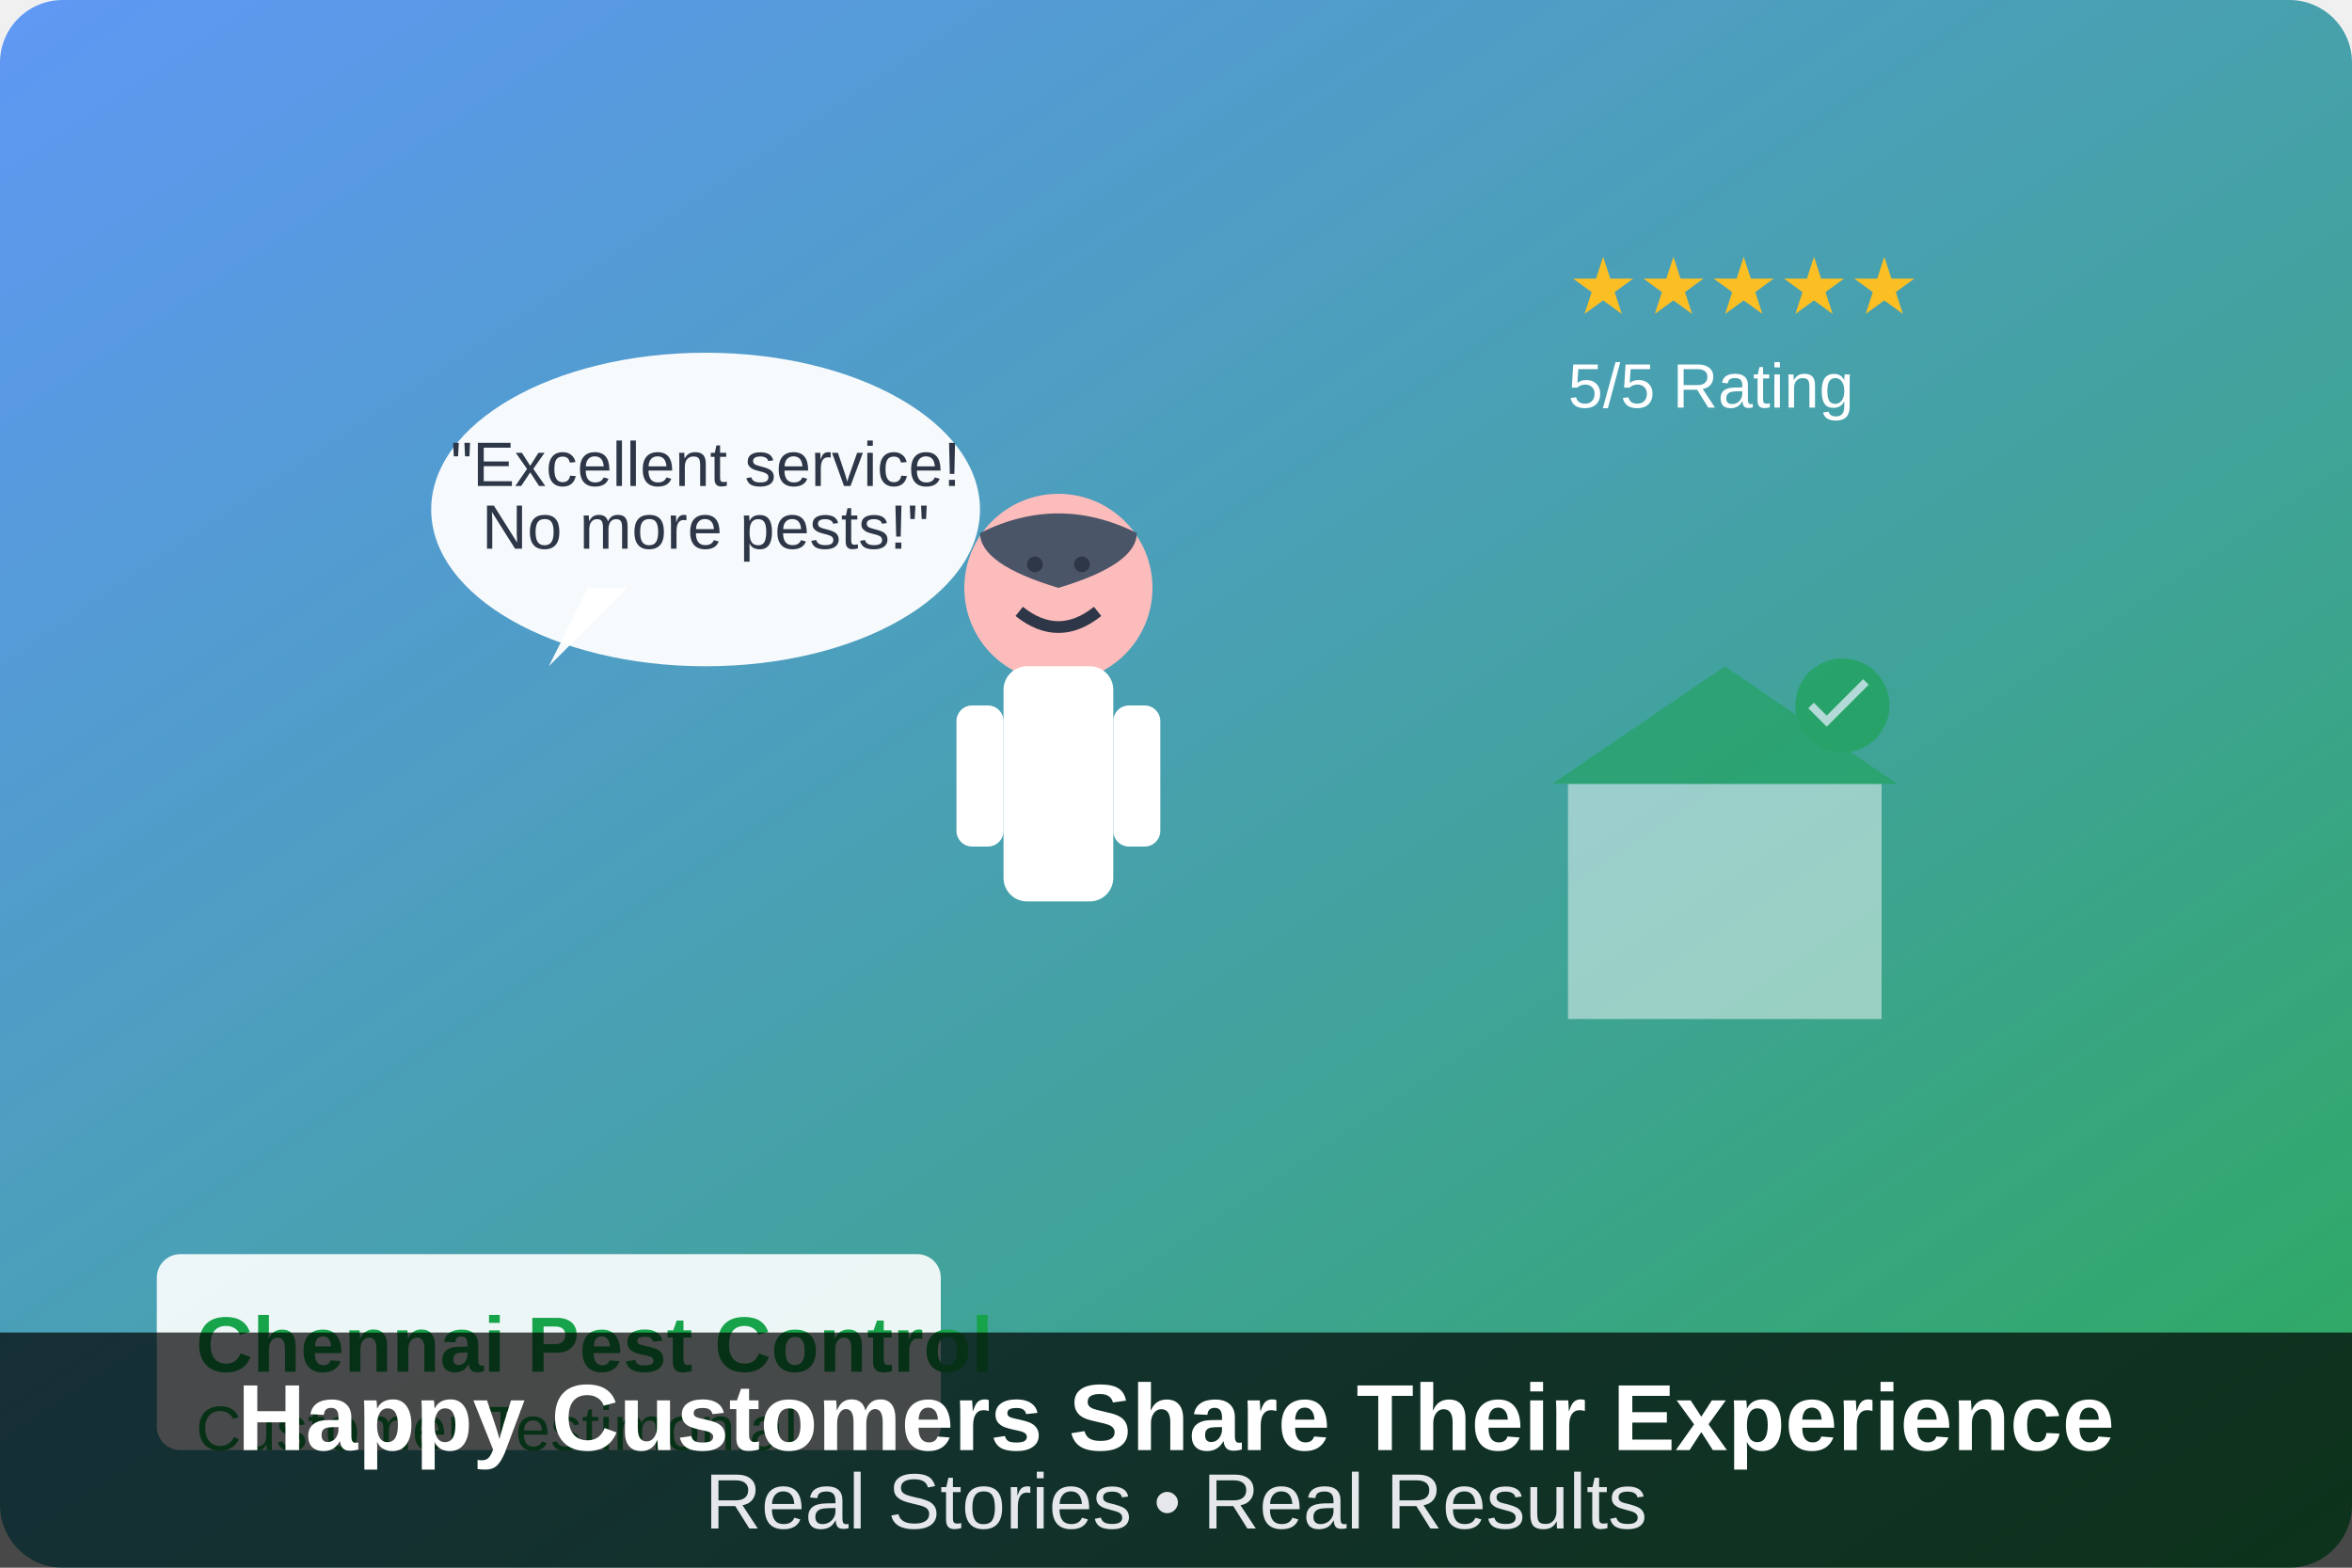
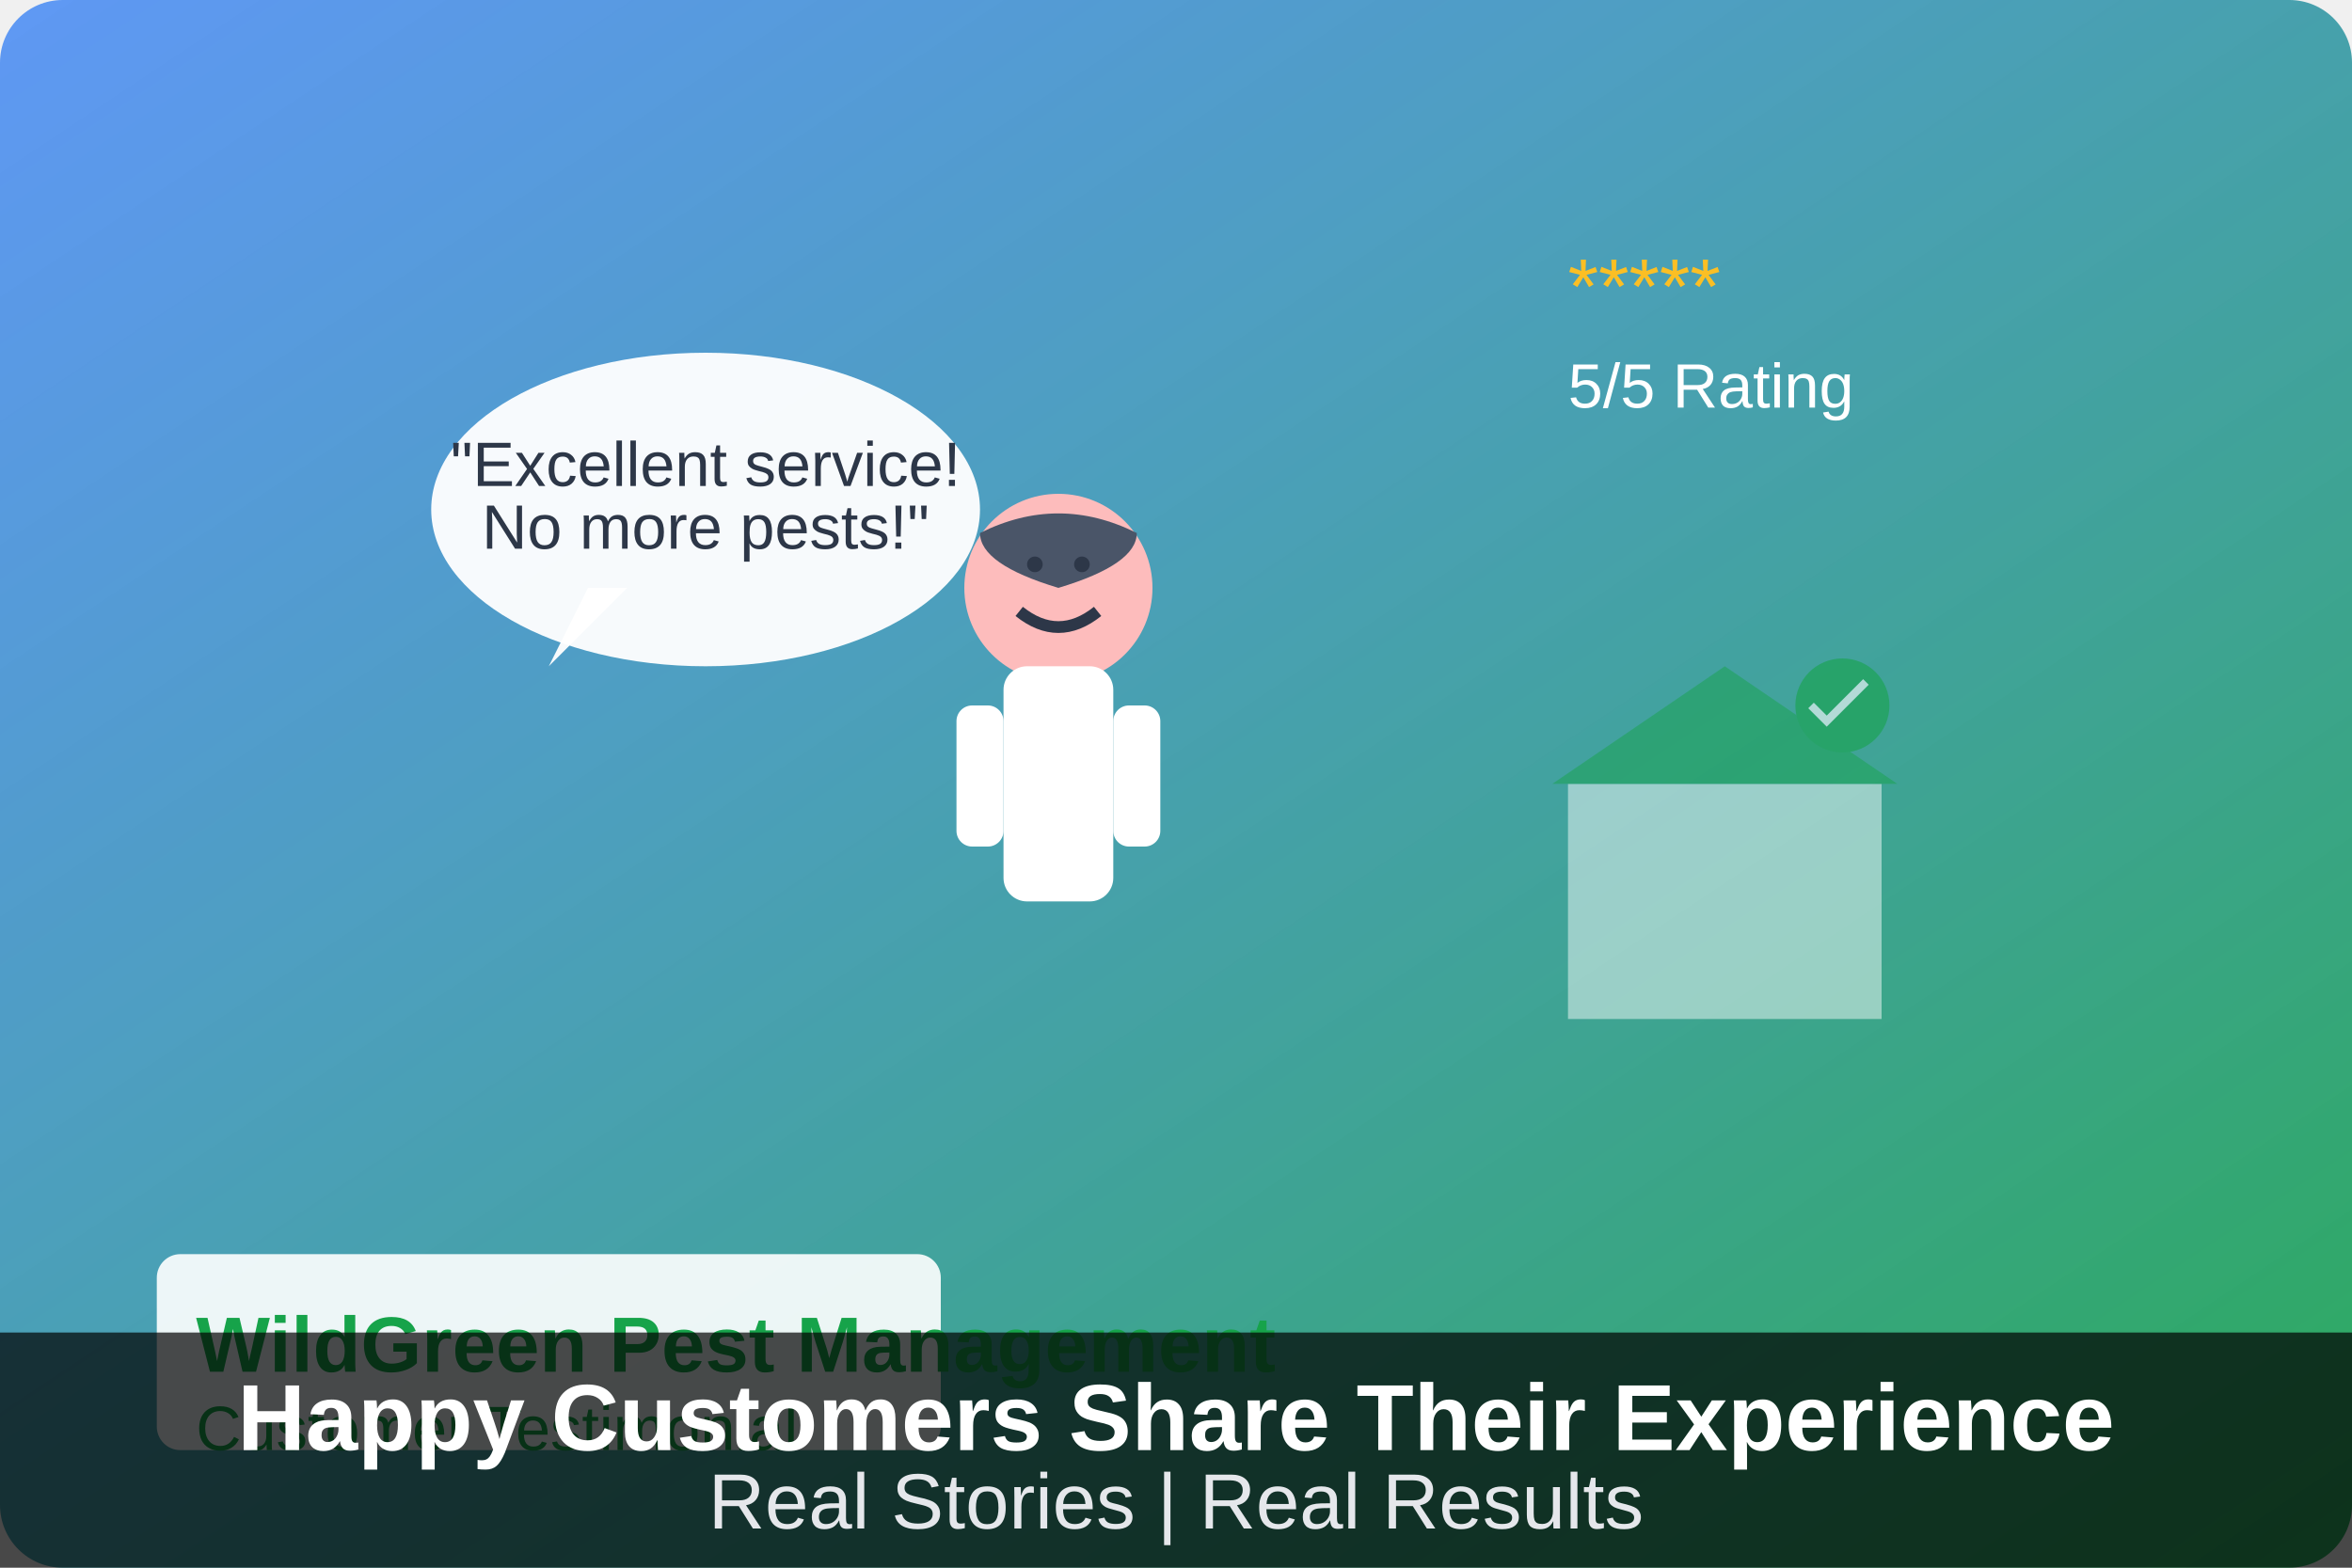
<svg xmlns="http://www.w3.org/2000/svg" viewBox="0 0 300 200">
  <defs>
    <linearGradient id="customerBg" x1="0%" y1="0%" x2="100%" y2="100%">
      <stop offset="0%" style="stop-color:#3b82f6;stop-opacity:0.8" />
      <stop offset="100%" style="stop-color:#16a34a;stop-opacity:0.9" />
    </linearGradient>
  </defs>
  <rect width="300" height="200" fill="url(#customerBg)" rx="8" />
  <g transform="translate(120, 60)">
    <circle cx="15" cy="15" r="12" fill="#fdbcbc" />
    <path d="M5 8 Q15 3 25 8 Q25 12 15 15 Q5 12 5 8" fill="#4a5568" />
    <rect x="8" y="25" width="14" height="30" fill="#ffffff" rx="3" />
    <rect x="2" y="30" width="6" height="18" fill="#ffffff" rx="2" />
    <rect x="22" y="30" width="6" height="18" fill="#ffffff" rx="2" />
    <circle cx="12" cy="12" r="1" fill="#2d3748" />
    <circle cx="18" cy="12" r="1" fill="#2d3748" />
    <path d="M10 18 Q15 22 20 18" stroke="#2d3748" stroke-width="1.5" fill="none" />
  </g>
  <g transform="translate(50, 40)">
    <ellipse cx="40" cy="25" rx="35" ry="20" fill="#ffffff" opacity="0.95" />
    <path d="M25 35 L20 45 L30 35" fill="#ffffff" opacity="0.95" />
    <text x="40" y="22" text-anchor="middle" font-family="Arial, sans-serif" font-size="8" fill="#2d3748">"Excellent service!</text>
    <text x="40" y="30" text-anchor="middle" font-family="Arial, sans-serif" font-size="8" fill="#2d3748">No more pests!"</text>
  </g>
  <g transform="translate(200, 30)">
-     <text x="0" y="10" font-family="Arial, sans-serif" font-size="10" fill="#fbbf24">★★★★★</text>
+     <text x="0" y="10" font-family="Arial, sans-serif" font-size="10" fill="#fbbf24">*****</text>
    <text x="0" y="22" font-family="Arial, sans-serif" font-size="8" fill="#ffffff">5/5 Rating</text>
  </g>
  <g transform="translate(200, 80)" opacity="0.6">
    <rect x="0" y="20" width="40" height="30" fill="#ffffff" opacity="0.8" />
    <path d="M-2 20 L20 5 L42 20" fill="#16a34a" opacity="0.8" />
    <circle cx="35" cy="10" r="6" fill="#16a34a" />
    <path d="M31 10 L33 12 L38 7" stroke="white" stroke-width="1" fill="none" />
  </g>
  <rect x="20" y="160" width="100" height="25" fill="#ffffff" opacity="0.9" rx="3" />
-   <text x="25" y="175" font-family="Arial, sans-serif" font-size="10" font-weight="bold" fill="#16a34a">Chennai Pest Control</text>
+   <text x="25" y="175" font-family="Arial, sans-serif" font-size="10" font-weight="bold" fill="#16a34a">WildGreen Pest Management</text>
  <text x="25" y="185" font-family="Arial, sans-serif" font-size="8" fill="#16a34a">Customer Testimonial</text>
  <rect x="0" y="170" width="300" height="30" fill="#000000" opacity="0.7" />
  <text x="150" y="185" text-anchor="middle" font-family="Arial, sans-serif" font-size="12" font-weight="bold" fill="#ffffff">Happy Customers Share Their Experience</text>
-   <text x="150" y="195" text-anchor="middle" font-family="Arial, sans-serif" font-size="10" fill="#e5e7eb">Real Stories • Real Results</text>
+   <text x="150" y="195" text-anchor="middle" font-family="Arial, sans-serif" font-size="10" fill="#e5e7eb">Real Stories | Real Results</text>
</svg>
